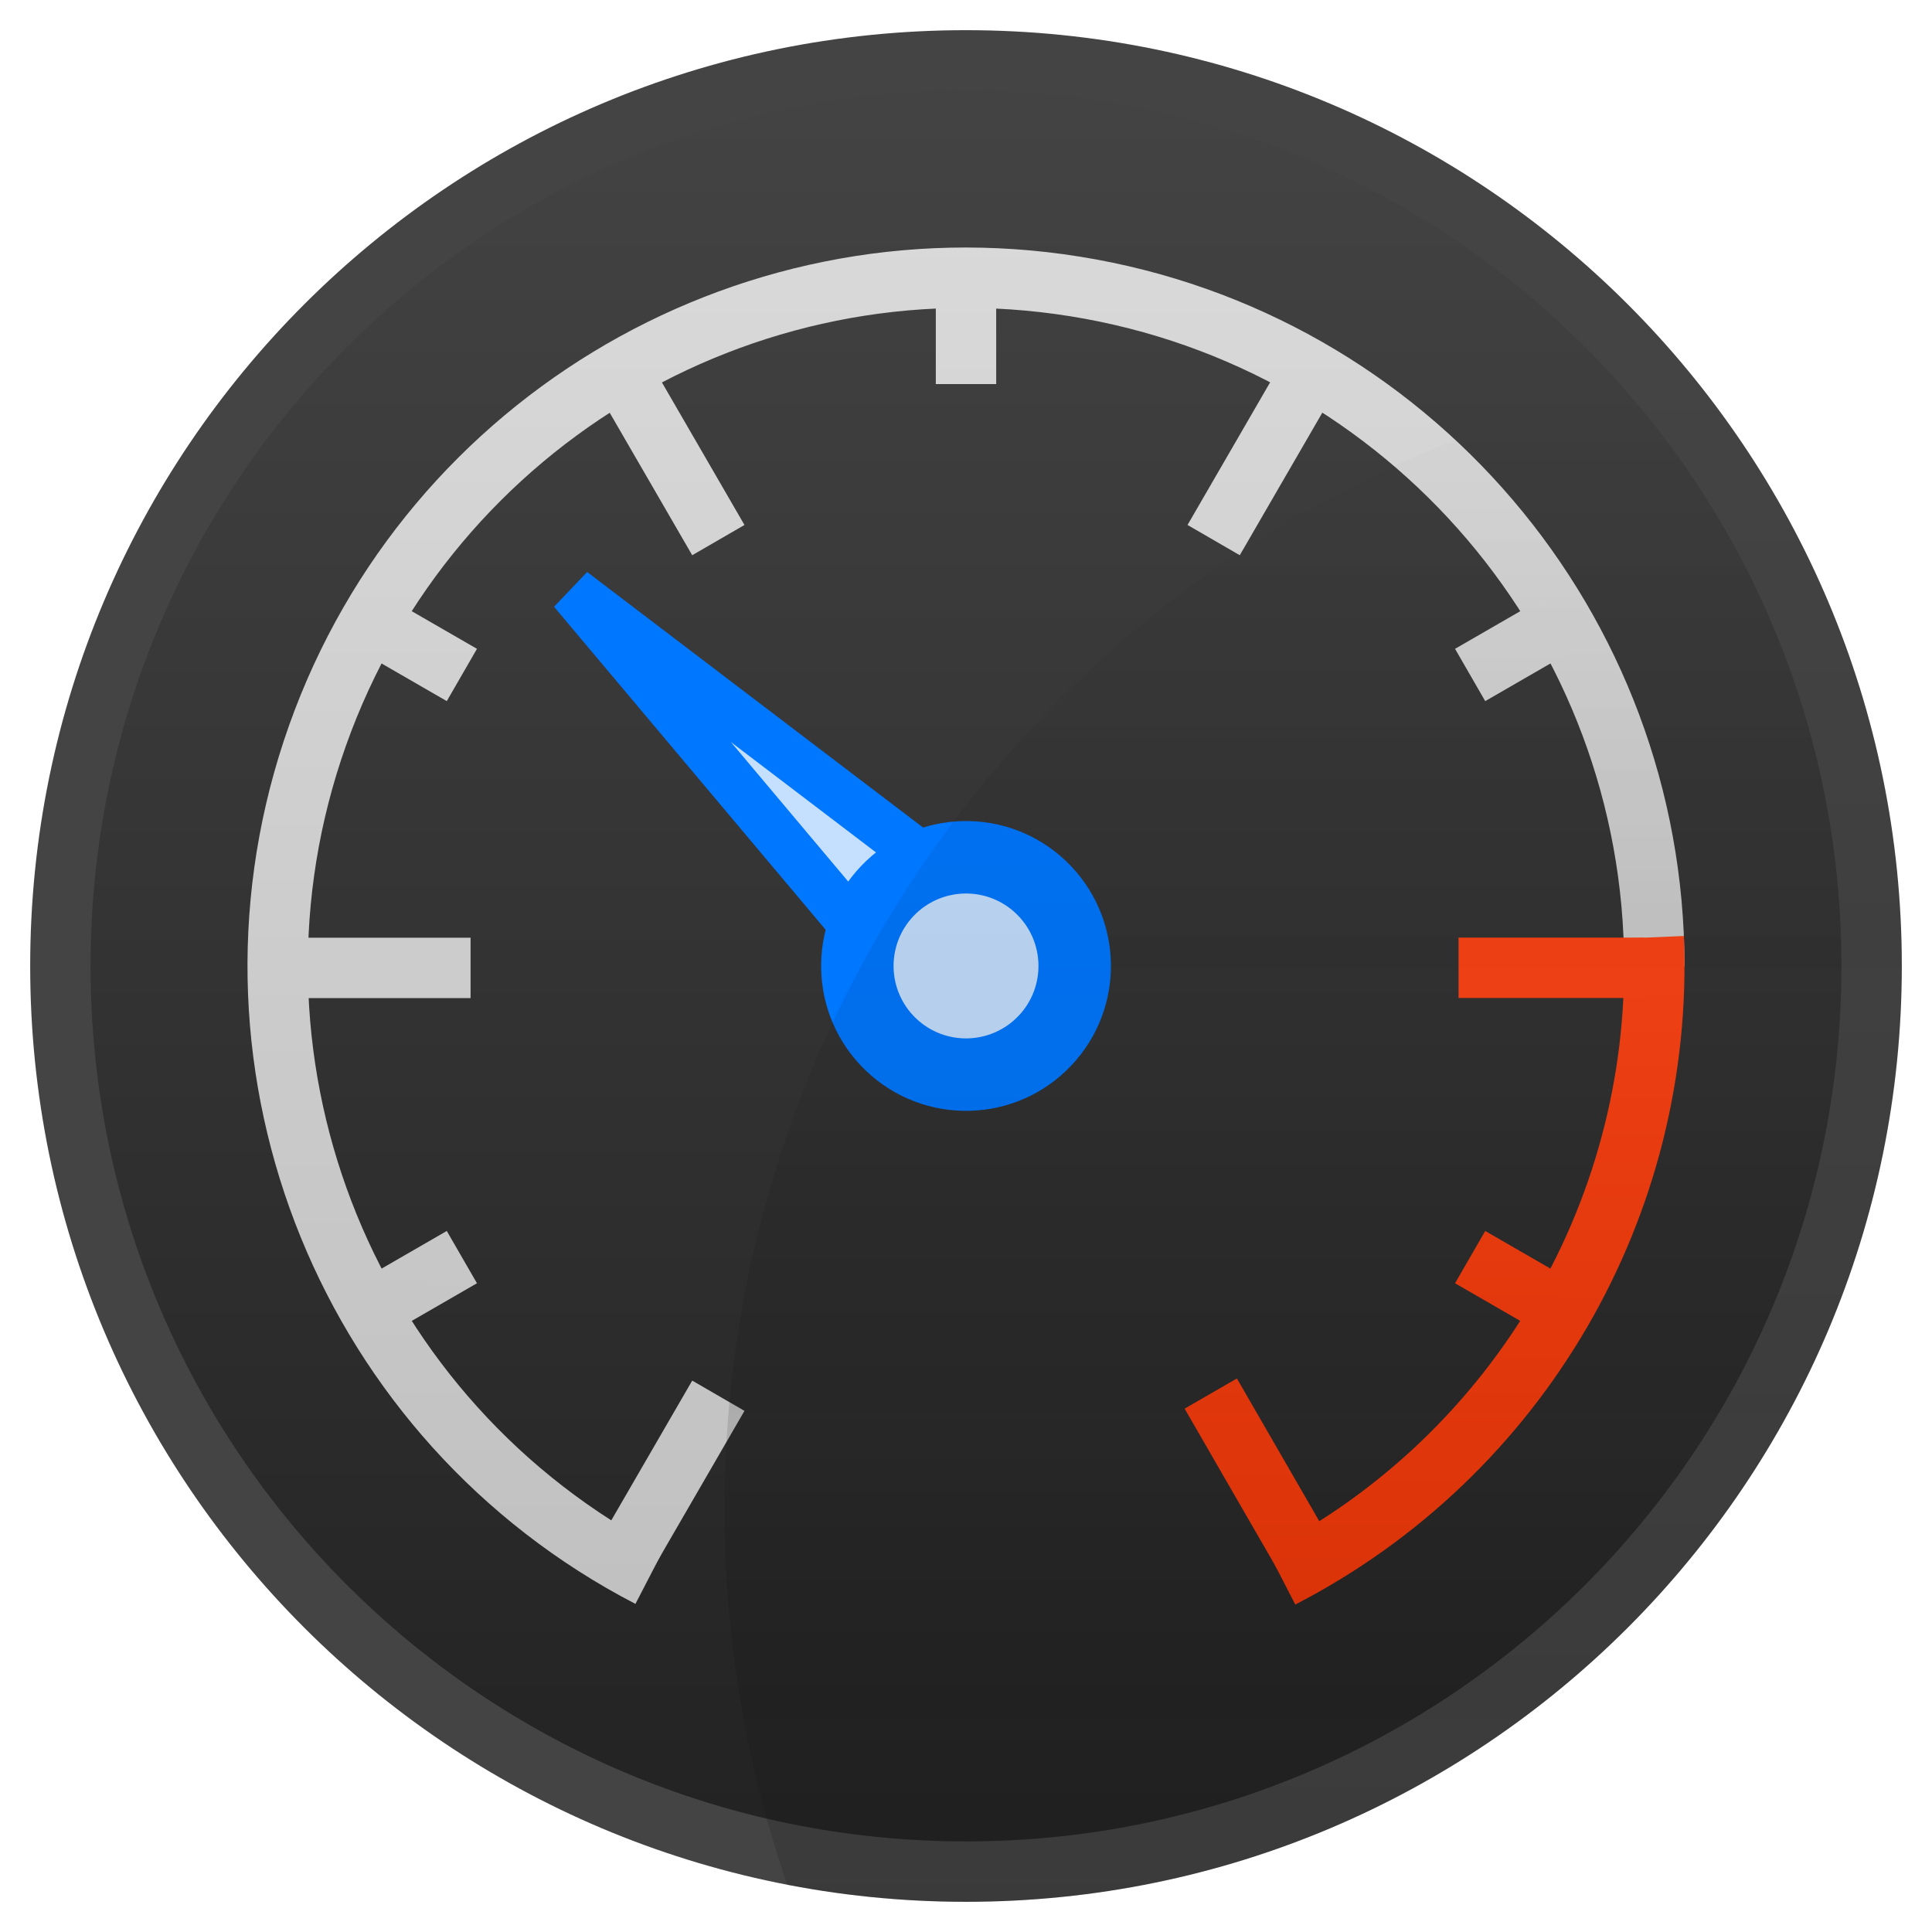
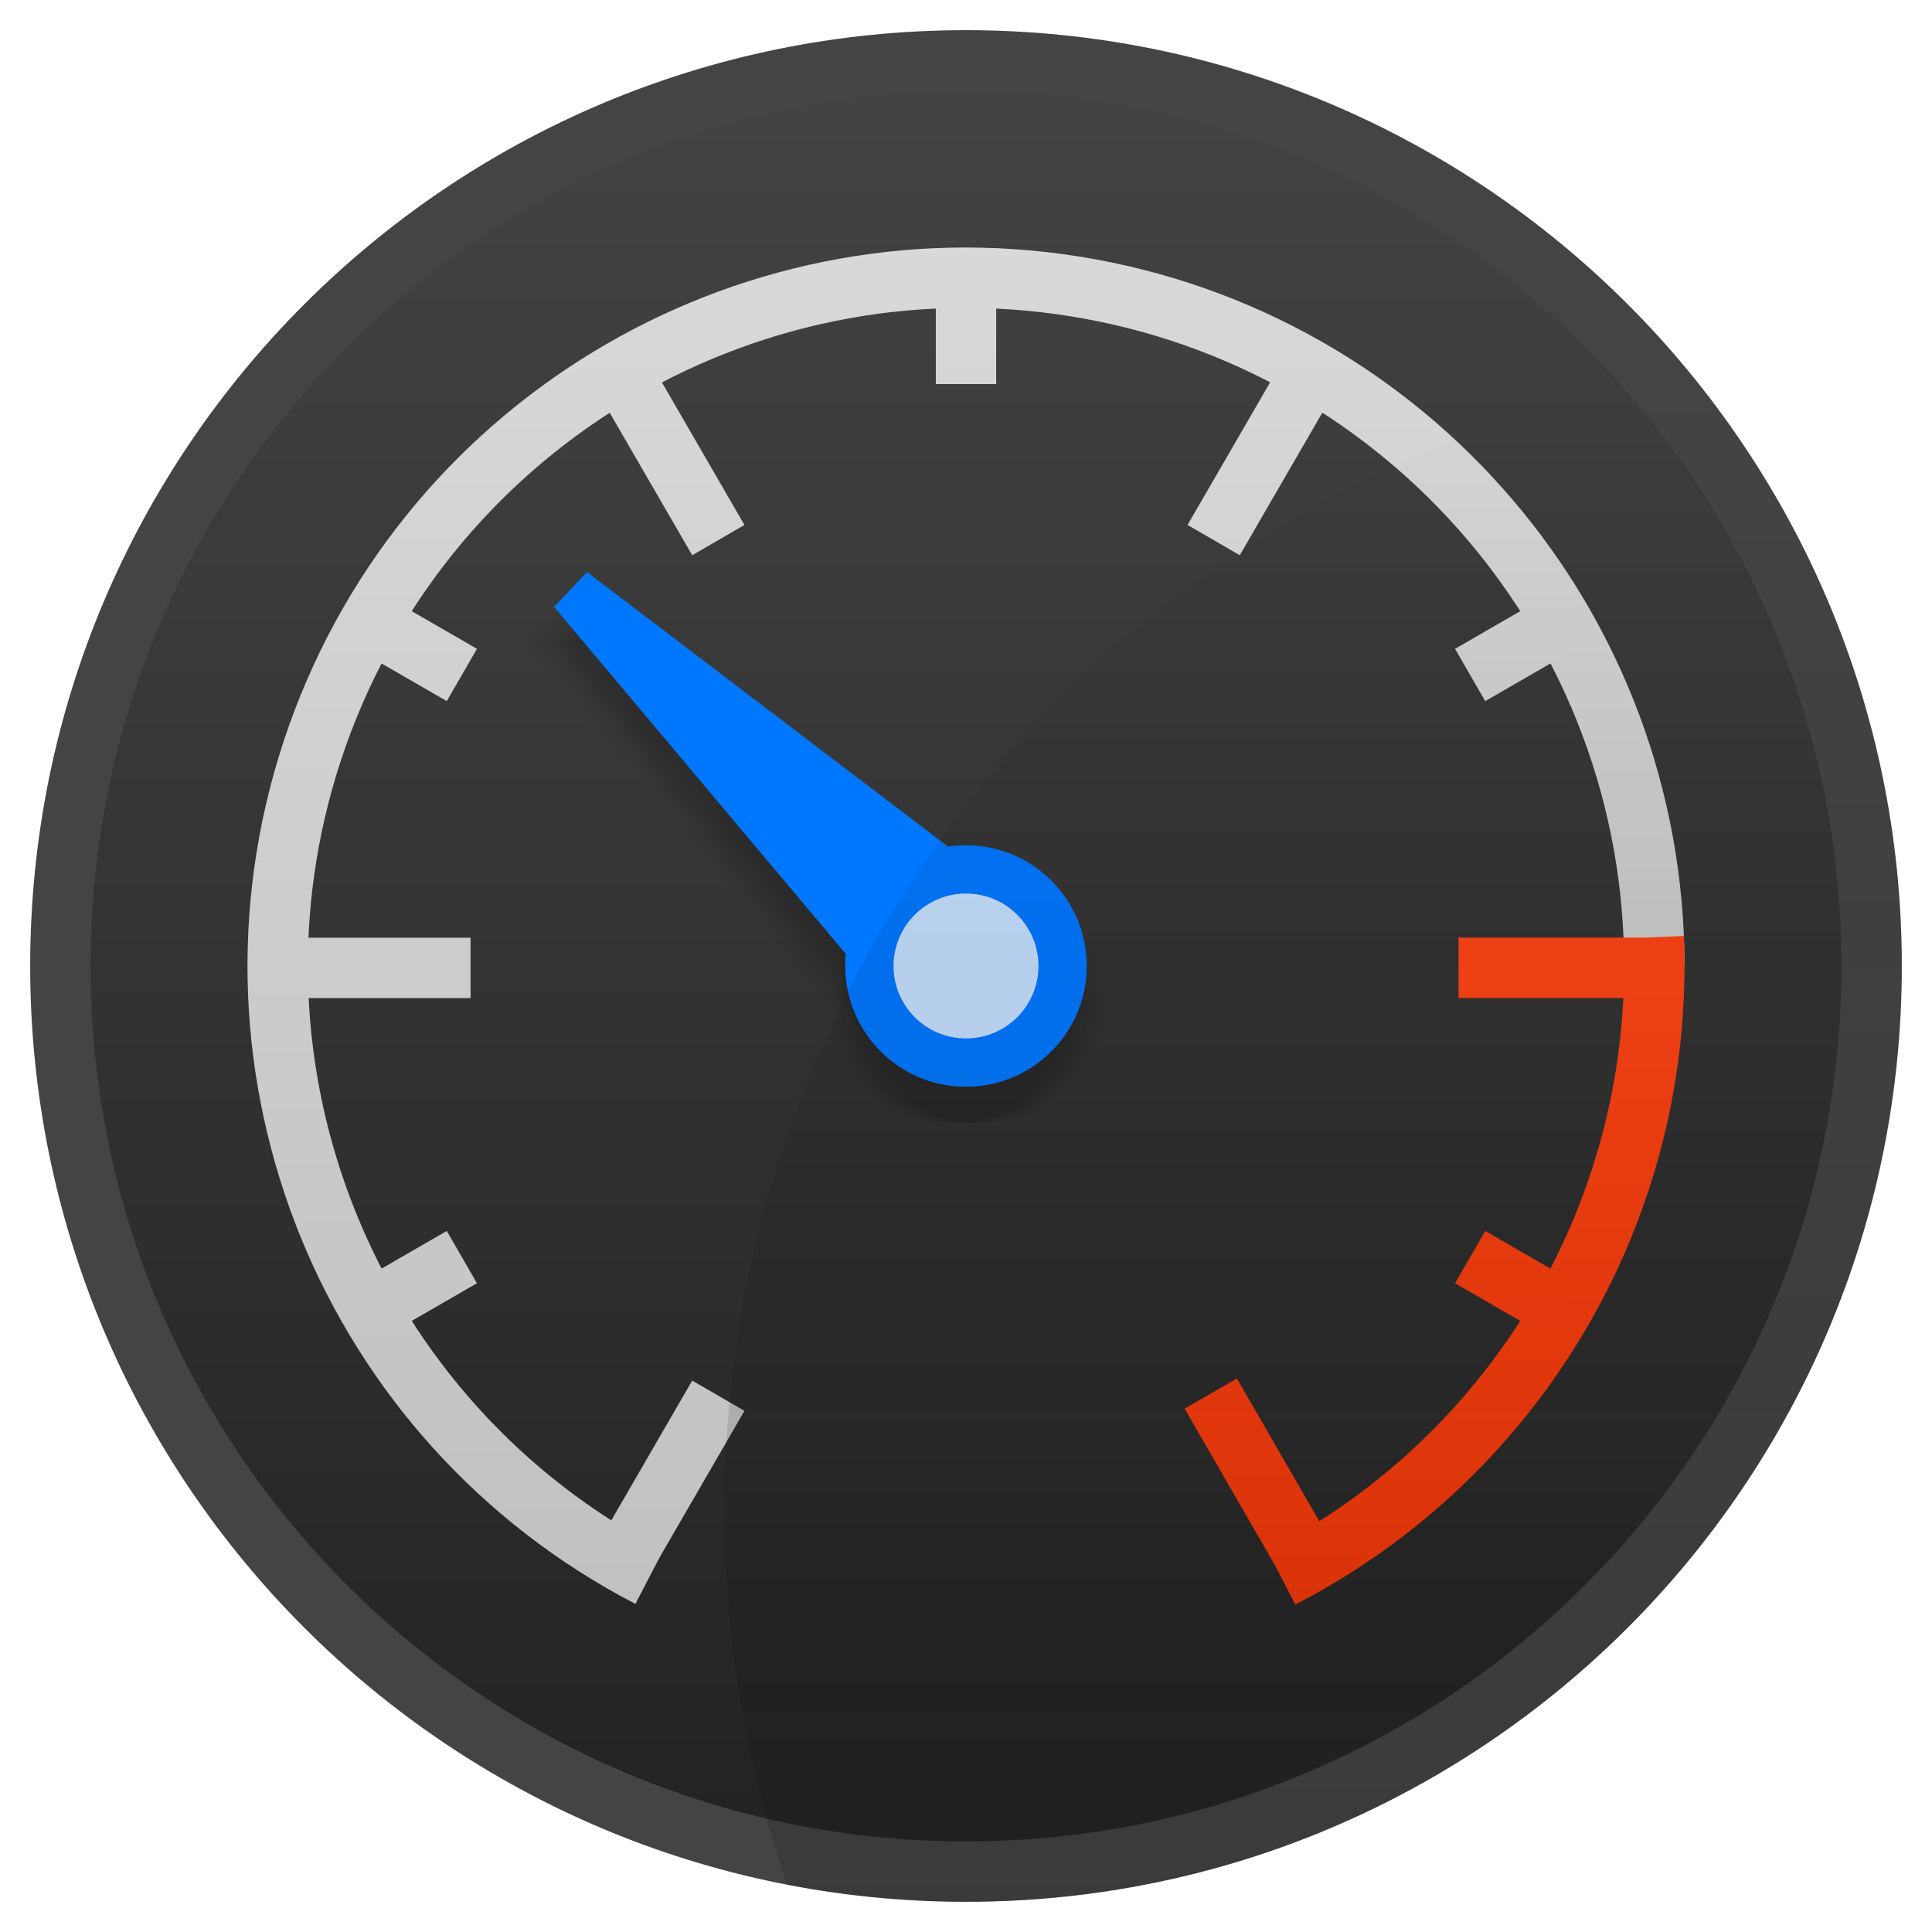
<svg xmlns="http://www.w3.org/2000/svg" xmlns:xlink="http://www.w3.org/1999/xlink" version="1.1" width="120" height="120" id="svg2">
  <defs id="defs4">
    <linearGradient id="linearGradient5996">
      <stop id="stop5998" style="stop-color:#ff5429;stop-opacity:1" offset="0" />
      <stop id="stop6000" style="stop-color:#ff3401;stop-opacity:1" offset="1" />
    </linearGradient>
    <linearGradient id="linearGradient4562">
      <stop id="stop4564" style="stop-color:#bbbbbb;stop-opacity:1" offset="0" />
      <stop id="stop4566" style="stop-color:#dddddd;stop-opacity:1" offset="1" />
    </linearGradient>
    <linearGradient id="linearGradient4491">
      <stop id="stop4493" style="stop-color:#444444;stop-opacity:1" offset="0" />
      <stop id="stop4495" style="stop-color:#444444;stop-opacity:1" offset="1" />
    </linearGradient>
    <linearGradient id="linearGradient4483">
      <stop id="stop4485" style="stop-color:#222222;stop-opacity:1" offset="0" />
      <stop id="stop4487" style="stop-color:#444444;stop-opacity:1" offset="1" />
    </linearGradient>
    <linearGradient id="linearGradient4641">
      <stop id="stop4643" style="stop-color:#1a1a1a;stop-opacity:0.275" offset="0" />
      <stop id="stop4645" style="stop-color:#000000;stop-opacity:0" offset="1" />
    </linearGradient>
    <clipPath id="clipPath4657">
      <rect width="15.5" height="15.5" ry="7.75" x="-5.75" y="-5.75" id="rect4659" style="fill:#c73fbf;fill-opacity:0.494;stroke:none" />
    </clipPath>
-     <linearGradient x1="5.148" y1="18.662" x2="-2.675" y2="5.112" id="linearGradient3941" xlink:href="#linearGradient4562" gradientUnits="userSpaceOnUse" gradientTransform="matrix(0.8881541,0.5113146,-0.512776,0.885623,4.996923,1033.203)" />
-     <linearGradient x1="10.852" y1="-2.662" x2="18.675" y2="10.888" id="linearGradient3944" xlink:href="#linearGradient4562" gradientUnits="userSpaceOnUse" gradientTransform="matrix(-0.8881541,-0.5113146,0.512776,-0.885623,11.00298,1055.554)" />
-     <linearGradient x1="0.193" y1="0.199" x2="15.839" y2="0.199" id="linearGradient3951" xlink:href="#linearGradient4562" gradientUnits="userSpaceOnUse" gradientTransform="matrix(0,-1.022629,1.025552,0,-0.204463,1052.559)" />
-     <linearGradient x1="-2.659" y1="10.861" x2="5.164" y2="-2.689" id="linearGradient3957" xlink:href="#linearGradient4562" gradientUnits="userSpaceOnUse" gradientTransform="matrix(0.8881541,-0.5113146,0.512776,0.885623,-3.20749,1041.384)" />
-     <linearGradient x1="5.04" y1="1055.086" x2="-2.783" y2="1041.536" id="linearGradient3960" xlink:href="#linearGradient4562" gradientUnits="userSpaceOnUse" gradientTransform="matrix(0.8881541,0.5113146,-0.512776,0.885623,536.5468,115.3767)" />
-     <linearGradient x1="10" y1="15.5" x2="10" y2="0.5" id="linearGradient3964" xlink:href="#linearGradient4483" gradientUnits="userSpaceOnUse" />
-     <linearGradient x1="13" y1="15.5" x2="13" y2="0.5" id="linearGradient3966" xlink:href="#linearGradient4491" gradientUnits="userSpaceOnUse" />
-     <linearGradient x1="0" y1="16" x2="0" y2="0" id="linearGradient3980" xlink:href="#linearGradient4562" gradientUnits="userSpaceOnUse" />
-     <linearGradient x1="-0" y1="0" x2="-0" y2="16" id="linearGradient3986" xlink:href="#linearGradient5996" gradientUnits="userSpaceOnUse" />
-     <linearGradient x1="-2.776" y1="1047.259" x2="5.013" y2="1033.729" id="linearGradient3990" xlink:href="#linearGradient4562" gradientUnits="userSpaceOnUse" gradientTransform="matrix(0.8868885,-0.5135067,0.510584,0.8868885,-532.2517,122.1344)" />
-     <linearGradient x1="0.068" y1="1036.584" x2="15.68" y2="1036.603" id="linearGradient3994" xlink:href="#linearGradient4562" gradientUnits="userSpaceOnUse" gradientTransform="matrix(-0.00126556,-1.024821,1.02336,0.00126557,-1060.799,1051.12)" />
-     <linearGradient x1="15.7" y1="1052.238" x2="0.087" y2="1052.219" id="linearGradient3998" xlink:href="#linearGradient4562" gradientUnits="userSpaceOnUse" gradientTransform="matrix(0.00126556,1.024821,-1.02336,-0.00126557,1076.799,1037.604)" />
-     <linearGradient x1="0.196" y1="15.794" x2="15.808" y2="15.813" id="linearGradient4002" xlink:href="#linearGradient5996" gradientUnits="userSpaceOnUse" gradientTransform="matrix(0.00126556,1.024821,-1.02336,-0.00126557,16.16278,1036.182)" />
-     <linearGradient x1="10.863" y1="18.669" x2="18.652" y2="5.138" id="linearGradient4006" xlink:href="#linearGradient5996" gradientUnits="userSpaceOnUse" gradientTransform="matrix(-0.8868885,0.5135067,-0.510584,-0.8868885,19.16583,1047.341)" />
-     <linearGradient x1="10.754" y1="1055.093" x2="18.544" y2="1041.563" id="linearGradient4010" xlink:href="#linearGradient5996" gradientUnits="userSpaceOnUse" gradientTransform="matrix(-0.8868885,0.5135067,-0.510584,-0.8868885,548.2516,1966.59)" />
-     <linearGradient x1="14" y1="16" x2="14" y2="-3" id="linearGradient3884" xlink:href="#linearGradient4641" gradientUnits="userSpaceOnUse" />
+     <linearGradient x1="10" y1="15.5" x2="10" y2="0.5" id="linearGradient3961" xlink:href="#linearGradient4483" gradientUnits="userSpaceOnUse" />
+     <linearGradient x1="13" y1="15.5" x2="13" y2="0.5" id="linearGradient3963" xlink:href="#linearGradient4491" gradientUnits="userSpaceOnUse" />
+     <linearGradient x1="0" y1="16" x2="0" y2="0" id="linearGradient3975" xlink:href="#linearGradient4562" gradientUnits="userSpaceOnUse" />
+     <linearGradient x1="-0" y1="0" x2="-0" y2="16" id="linearGradient3977" xlink:href="#linearGradient5996" gradientUnits="userSpaceOnUse" />
+     <linearGradient x1="10.754" y1="1055.093" x2="18.544" y2="1041.563" id="linearGradient4001" xlink:href="#linearGradient5996" gradientUnits="userSpaceOnUse" gradientTransform="matrix(-0.8868885,0.5135067,-0.510584,-0.8868885,548.2516,1966.59)" />
+     <linearGradient x1="10.863" y1="18.669" x2="18.652" y2="5.138" id="linearGradient4004" xlink:href="#linearGradient5996" gradientUnits="userSpaceOnUse" gradientTransform="matrix(-0.8868885,0.5135067,-0.510584,-0.8868885,19.16583,1047.341)" />
+     <linearGradient x1="0.196" y1="15.794" x2="15.808" y2="15.813" id="linearGradient4007" xlink:href="#linearGradient5996" gradientUnits="userSpaceOnUse" gradientTransform="matrix(0.00126556,1.024821,-1.02336,-0.00126557,16.16278,1036.182)" />
+     <linearGradient x1="15.7" y1="1052.238" x2="0.087" y2="1052.219" id="linearGradient4011" xlink:href="#linearGradient4562" gradientUnits="userSpaceOnUse" gradientTransform="matrix(0.00126556,1.024821,-1.02336,-0.00126557,1076.799,1037.604)" />
+     <linearGradient x1="0.068" y1="1036.584" x2="15.68" y2="1036.603" id="linearGradient4014" xlink:href="#linearGradient4562" gradientUnits="userSpaceOnUse" gradientTransform="matrix(-0.00126556,-1.024821,1.02336,0.00126557,-1060.799,1051.12)" />
+     <linearGradient x1="-2.776" y1="1047.259" x2="5.013" y2="1033.729" id="linearGradient4017" xlink:href="#linearGradient4562" gradientUnits="userSpaceOnUse" gradientTransform="matrix(0.8868885,-0.5135067,0.510584,0.8868885,-532.2517,122.1344)" />
+     <linearGradient x1="5.148" y1="18.662" x2="-2.675" y2="5.112" id="linearGradient4022" xlink:href="#linearGradient4562" gradientUnits="userSpaceOnUse" gradientTransform="matrix(0.8881541,0.5113146,-0.512776,0.885623,4.996923,1033.203)" />
+     <linearGradient x1="10.852" y1="-2.662" x2="18.675" y2="10.888" id="linearGradient4025" xlink:href="#linearGradient4562" gradientUnits="userSpaceOnUse" gradientTransform="matrix(-0.8881541,-0.5113146,0.512776,-0.885623,11.00298,1055.554)" />
+     <linearGradient x1="0.193" y1="0.199" x2="15.839" y2="0.199" id="linearGradient4028" xlink:href="#linearGradient4562" gradientUnits="userSpaceOnUse" gradientTransform="matrix(0,-1.022629,1.025552,0,-0.204463,1052.559)" />
+     <linearGradient x1="-2.659" y1="10.861" x2="5.164" y2="-2.689" id="linearGradient4031" xlink:href="#linearGradient4562" gradientUnits="userSpaceOnUse" gradientTransform="matrix(0.8881541,-0.5113146,0.512776,0.885623,-3.20749,1041.384)" />
+     <linearGradient x1="5.04" y1="1055.086" x2="-2.783" y2="1041.536" id="linearGradient4034" xlink:href="#linearGradient4562" gradientUnits="userSpaceOnUse" gradientTransform="matrix(0.8881541,0.5113146,-0.512776,0.885623,536.5468,115.3767)" />
+     <filter color-interpolation-filters="sRGB" id="filter4041">
+       <feGaussianBlur id="feGaussianBlur4043" stdDeviation="0.106" />
+     </filter>
+     <filter color-interpolation-filters="sRGB" id="filter4045">
+       <feGaussianBlur id="feGaussianBlur4047" stdDeviation="0.06" />
+     </filter>
+     <linearGradient x1="14" y1="16" x2="14" y2="-3" id="linearGradient4235" xlink:href="#linearGradient4641" gradientUnits="userSpaceOnUse" />
  </defs>
  <g transform="translate(0,-932.3622)" id="layer1">
-     <g transform="matrix(7.5,0,0,7.5,0,-6840.354)" id="g3862">
-       <path d="m 15.5,8 a 7.5,7.5 0 1 1 -15,0 7.5,7.5 0 1 1 15,0 z" transform="translate(0,1036.362)" id="path3931" style="fill:url(#linearGradient3964);fill-opacity:1;stroke:url(#linearGradient3966);stroke-width:0.5;stroke-linecap:round;stroke-linejoin:round;stroke-miterlimit:4;stroke-opacity:1;stroke-dasharray:none" />
-       <g transform="matrix(-0.6896349,0.7241572,-0.7241572,-0.6896349,769.7995,1758.797)" id="g4557">
-         <path d="M 7.5,8 8,12.5 8.5,8 z" transform="translate(0,1036.362)" id="path4553" style="fill:#c4dfff;fill-opacity:1;stroke:#0077ff;stroke-width:0.4;stroke-linecap:butt;stroke-linejoin:miter;stroke-miterlimit:4;stroke-opacity:1;stroke-dasharray:none" />
-         <path d="M 9,8 A 1,1 0 1 1 7,8 1,1 0 1 1 9,8 z" transform="matrix(1.199998,0,0,1.199998,-1.599967,1034.762)" id="path4551" style="fill:#0077ff;fill-opacity:1;stroke:none" />
-         <path d="m 8.5,8 a 0.5,0.5 0 1 1 -1,0 0.5,0.5 0 1 1 1,0 z" transform="matrix(1.199998,0,0,1.199998,-1.599982,1034.762)" id="path4555" style="fill:#c4dfff;fill-opacity:1;stroke:none" />
+     <g transform="matrix(7.5,0,0,7.5,0,-6840.354)" id="g4110">
+       <g id="g4083">
+         <path d="m 15.5,8 a 7.5,7.5 0 1 1 -15,0 7.5,7.5 0 1 1 15,0 z" transform="translate(0,1036.362)" id="path3931" style="fill:url(#linearGradient3961);fill-opacity:1;stroke:url(#linearGradient3963);stroke-width:0.5;stroke-linecap:round;stroke-linejoin:round;stroke-miterlimit:4;stroke-opacity:1;stroke-dasharray:none" />
+         <g id="g4068">
+           <path d="m 8,1038.72 5.17e-5,0.823" id="path4515" style="fill:none;stroke:url(#linearGradient4034);stroke-width:0.5;stroke-linecap:butt;stroke-linejoin:miter;stroke-miterlimit:4;stroke-opacity:1;stroke-dasharray:none" />
+           <path d="m 5.18,1039.507 0.769,1.328" id="path5938" style="fill:none;stroke:url(#linearGradient4031);stroke-width:0.5;stroke-linecap:butt;stroke-linejoin:miter;stroke-miterlimit:4;stroke-opacity:1;stroke-dasharray:none" />
+           <path d="m 2.359,1044.378 1.538,0" id="path6709" style="fill:none;stroke:url(#linearGradient4028);stroke-width:0.5;stroke-linecap:butt;stroke-linejoin:miter;stroke-miterlimit:4;stroke-opacity:1;stroke-dasharray:none" />
+           <path d="m 5.18,1049.249 0.769,-1.328" id="path6717" style="fill:none;stroke:url(#linearGradient4025);stroke-width:0.5;stroke-linecap:butt;stroke-linejoin:miter;stroke-miterlimit:4;stroke-opacity:1;stroke-dasharray:none" />
+           <path d="m 10.82,1039.507 -0.769,1.328" id="path6721" style="fill:none;stroke:url(#linearGradient4022);stroke-width:0.5;stroke-linecap:butt;stroke-linejoin:miter;stroke-miterlimit:4;stroke-opacity:1;stroke-dasharray:none" />
+           <path d="M 5.377,13.061 A 5.7,5.7 0 1 1 13.7,8" transform="translate(3.8760213e-4,1036.362)" id="path3972" style="fill:none;stroke:url(#linearGradient3975);stroke-width:0.5;stroke-linecap:butt;stroke-linejoin:miter;stroke-miterlimit:4;stroke-opacity:1;stroke-dasharray:none" />
+           <path d="M 13.695,7.762 A 5.7,5.7 0 0 1 10.612,13.066" transform="translate(3.8760213e-4,1036.362)" id="path3984" style="fill:none;stroke:url(#linearGradient3977);stroke-width:0.5;stroke-linecap:butt;stroke-linejoin:miter;stroke-miterlimit:4;stroke-opacity:1;stroke-dasharray:none" />
+           <path d="m 3.113,1041.541 0.712,0.411" id="path3988" style="fill:none;stroke:url(#linearGradient4017);stroke-width:0.5;stroke-linecap:butt;stroke-linejoin:miter;stroke-miterlimit:4;stroke-opacity:1;stroke-dasharray:none" />
+           <path d="m 3.113,1047.184 0.712,-0.411" id="path3992" style="fill:none;stroke:url(#linearGradient4014);stroke-width:0.5;stroke-linecap:butt;stroke-linejoin:miter;stroke-miterlimit:4;stroke-opacity:1;stroke-dasharray:none" />
+           <path d="m 12.887,1041.541 -0.712,0.411" id="path3996" style="fill:none;stroke:url(#linearGradient4011);stroke-width:0.5;stroke-linecap:butt;stroke-linejoin:miter;stroke-miterlimit:4;stroke-opacity:1;stroke-dasharray:none" />
+           <path d="m 13.614,1044.377 -1.535,0" id="path4000" style="fill:none;stroke:url(#linearGradient4007);stroke-width:0.5;stroke-linecap:butt;stroke-linejoin:miter;stroke-miterlimit:4;stroke-opacity:1;stroke-dasharray:none" />
+           <path d="m 10.794,1049.232 -0.767,-1.329" id="path4004" style="fill:none;stroke:url(#linearGradient4004);stroke-width:0.5;stroke-linecap:butt;stroke-linejoin:miter;stroke-miterlimit:4;stroke-opacity:1;stroke-dasharray:none" />
+           <path d="m 12.887,1047.184 -0.712,-0.411" id="path4008" style="fill:none;stroke:url(#linearGradient4001);stroke-width:0.5;stroke-linecap:butt;stroke-linejoin:miter;stroke-miterlimit:4;stroke-opacity:1;stroke-dasharray:none" />
+         </g>
+         <rect width="16" height="16" x="0" y="1036.362" id="rect3092" style="fill:none;stroke:none" />
+         <g id="g4059">
+           <path d="M 7.5,8 8,12.5 8.5,8 z" transform="matrix(-0.6896349,0.7241572,-0.7241572,-0.6896349,19.31035,1044.386)" id="path3811" style="opacity:0.2;fill:#000000;fill-opacity:1;stroke:#000000;stroke-width:0.4;stroke-linecap:butt;stroke-linejoin:miter;stroke-miterlimit:4;stroke-opacity:1;stroke-dasharray:none;filter:url(#filter4041)" />
+           <path d="M 9,8 A 1,1 0 1 1 7,8 1,1 0 1 1 9,8 z" transform="matrix(-0.6896336,0.7241559,-0.7241559,-0.6896336,19.31032,1044.386)" id="path3813" style="opacity:0.2;fill:#000000;fill-opacity:1;stroke:none;filter:url(#filter4045)" />
+         </g>
+         <g id="g4063">
+           <path d="M 9,8 A 1,1 0 1 1 7,8 1,1 0 1 1 9,8 z" transform="matrix(-0.6896336,0.7241559,-0.7241559,-0.6896336,19.31032,1044.086)" id="path4551" style="fill:#0077ff;fill-opacity:1;stroke:none" />
+           <path d="m 8.345,1044 -3.604,-2.741 2.914,3.466 z" id="path4553" style="fill:#0077ff;fill-opacity:1;stroke:#0077ff;stroke-width:0.4;stroke-linecap:butt;stroke-linejoin:miter;stroke-miterlimit:4;stroke-opacity:1;stroke-dasharray:none" />
+           <path d="M 9,8 A 1,1 0 1 1 7,8 1,1 0 1 1 9,8 z" transform="matrix(0.6,0,0,0.6,3.2,1039.562)" id="path3930" style="fill:#c4dfff;fill-opacity:1;stroke:none" />
+         </g>
      </g>
-       <path d="m 8,1038.72 5.17e-5,0.823" id="path4515" style="fill:none;stroke:url(#linearGradient3960);stroke-width:0.5;stroke-linecap:butt;stroke-linejoin:miter;stroke-miterlimit:4;stroke-opacity:1;stroke-dasharray:none" />
-       <path d="m 5.18,1039.507 0.769,1.328" id="path5938" style="fill:none;stroke:url(#linearGradient3957);stroke-width:0.5;stroke-linecap:butt;stroke-linejoin:miter;stroke-miterlimit:4;stroke-opacity:1;stroke-dasharray:none" />
-       <path d="m 2.359,1044.378 1.538,0" id="path6709" style="fill:none;stroke:url(#linearGradient3951);stroke-width:0.5;stroke-linecap:butt;stroke-linejoin:miter;stroke-miterlimit:4;stroke-opacity:1;stroke-dasharray:none" />
-       <path d="m 5.18,1049.249 0.769,-1.328" id="path6717" style="fill:none;stroke:url(#linearGradient3944);stroke-width:0.5;stroke-linecap:butt;stroke-linejoin:miter;stroke-miterlimit:4;stroke-opacity:1;stroke-dasharray:none" />
-       <path d="m 10.82,1039.507 -0.769,1.328" id="path6721" style="fill:none;stroke:url(#linearGradient3941);stroke-width:0.5;stroke-linecap:butt;stroke-linejoin:miter;stroke-miterlimit:4;stroke-opacity:1;stroke-dasharray:none" />
-       <path d="M 5.377,13.061 A 5.7,5.7 0 1 1 13.7,8" transform="translate(3.8760213e-4,1036.362)" id="path3972" style="fill:none;stroke:url(#linearGradient3980);stroke-width:0.5;stroke-linecap:butt;stroke-linejoin:miter;stroke-miterlimit:4;stroke-opacity:1;stroke-dasharray:none" />
-       <path d="M 13.695,7.762 A 5.7,5.7 0 0 1 10.612,13.066" transform="translate(3.8760213e-4,1036.362)" id="path3984" style="fill:none;stroke:url(#linearGradient3986);stroke-width:0.5;stroke-linecap:butt;stroke-linejoin:miter;stroke-miterlimit:4;stroke-opacity:1;stroke-dasharray:none" />
-       <path d="m 3.113,1041.541 0.712,0.411" id="path3988" style="fill:none;stroke:url(#linearGradient3990);stroke-width:0.5;stroke-linecap:butt;stroke-linejoin:miter;stroke-miterlimit:4;stroke-opacity:1;stroke-dasharray:none" />
-       <path d="m 3.113,1047.184 0.712,-0.411" id="path3992" style="fill:none;stroke:url(#linearGradient3994);stroke-width:0.5;stroke-linecap:butt;stroke-linejoin:miter;stroke-miterlimit:4;stroke-opacity:1;stroke-dasharray:none" />
-       <path d="m 12.887,1041.541 -0.712,0.411" id="path3996" style="fill:none;stroke:url(#linearGradient3998);stroke-width:0.5;stroke-linecap:butt;stroke-linejoin:miter;stroke-miterlimit:4;stroke-opacity:1;stroke-dasharray:none" />
-       <path d="m 13.614,1044.377 -1.535,0" id="path4000" style="fill:none;stroke:url(#linearGradient4002);stroke-width:0.5;stroke-linecap:butt;stroke-linejoin:miter;stroke-miterlimit:4;stroke-opacity:1;stroke-dasharray:none" />
-       <path d="m 10.794,1049.232 -0.767,-1.329" id="path4004" style="fill:none;stroke:url(#linearGradient4006);stroke-width:0.5;stroke-linecap:butt;stroke-linejoin:miter;stroke-miterlimit:4;stroke-opacity:1;stroke-dasharray:none" />
-       <path d="m 12.887,1047.184 -0.712,-0.411" id="path4008" style="fill:none;stroke:url(#linearGradient4010);stroke-width:0.5;stroke-linecap:butt;stroke-linejoin:miter;stroke-miterlimit:4;stroke-opacity:1;stroke-dasharray:none" />
-       <rect width="16" height="16" x="0" y="0" transform="translate(0,1036.362)" id="rect3092" style="fill:none;stroke:none" />
-       <path d="m 19,6.5 a 9.5,9.5 0 1 1 -19,0 9.5,9.5 0 1 1 19,0 z" transform="translate(6,1042.362)" clip-path="url(#clipPath4657)" id="path3235" style="fill:url(#linearGradient3884);fill-opacity:1;stroke:none" />
+       <path d="m 19,6.5 a 9.5,9.5 0 1 1 -19,0 9.5,9.5 0 1 1 19,0 z" transform="translate(6,1042.362)" clip-path="url(#clipPath4657)" id="path3235" style="fill:url(#linearGradient4235);fill-opacity:1;stroke:none" />
    </g>
  </g>
</svg>
